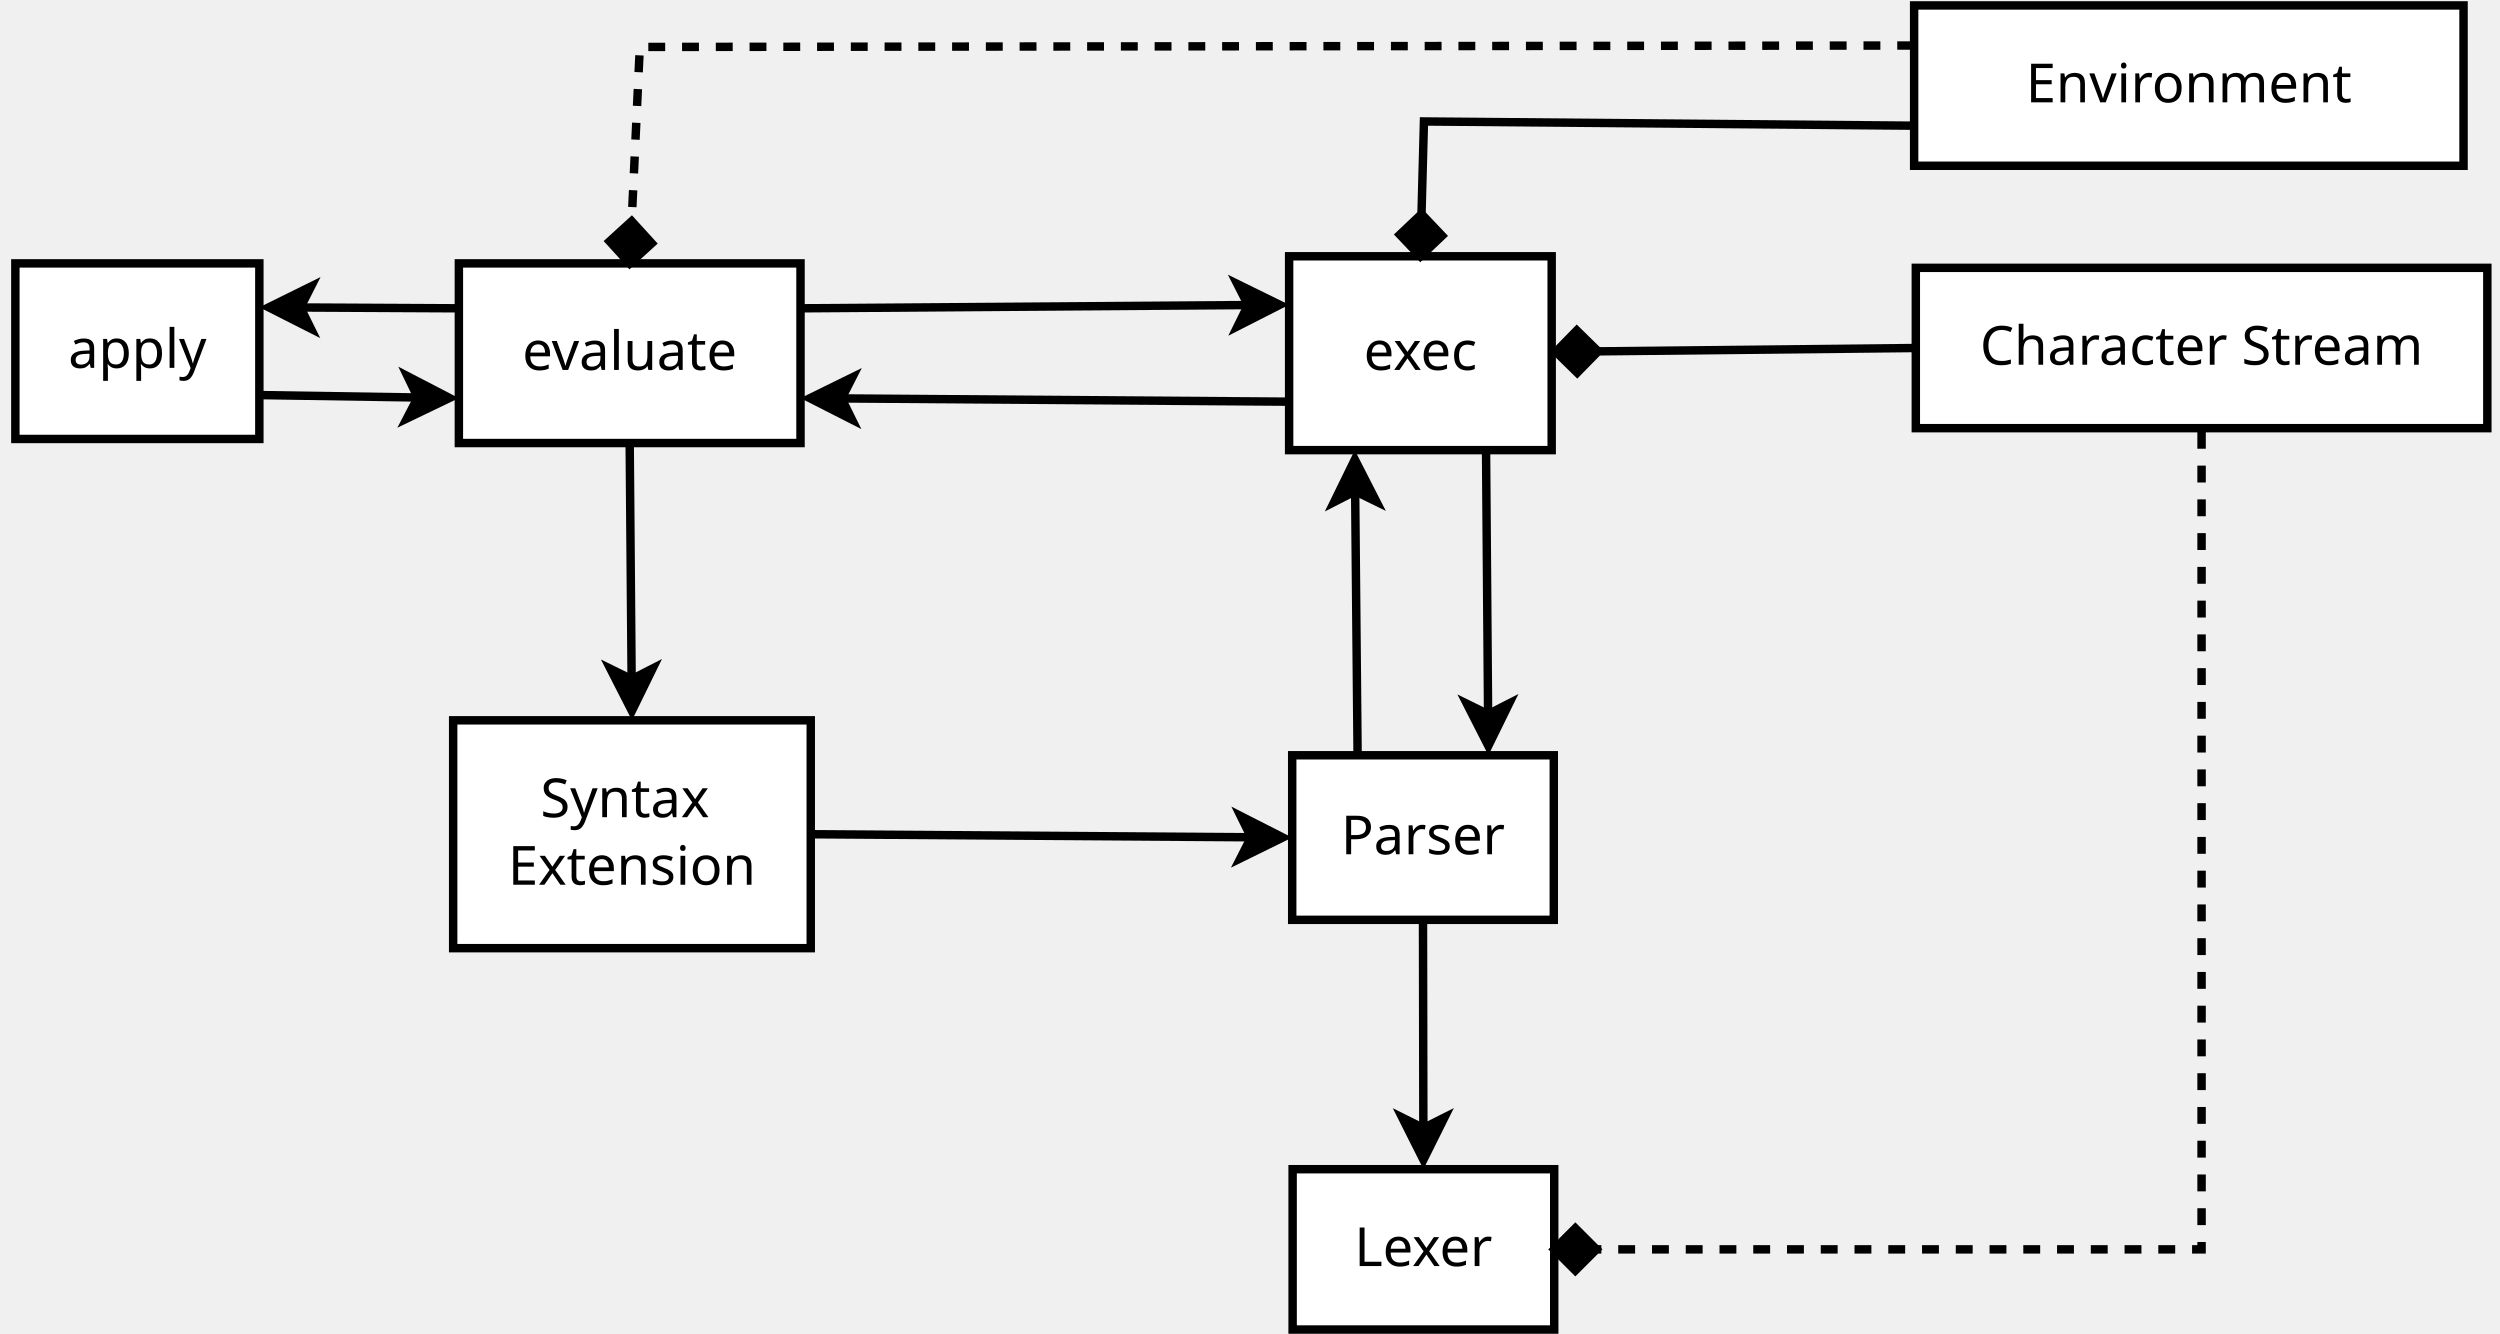
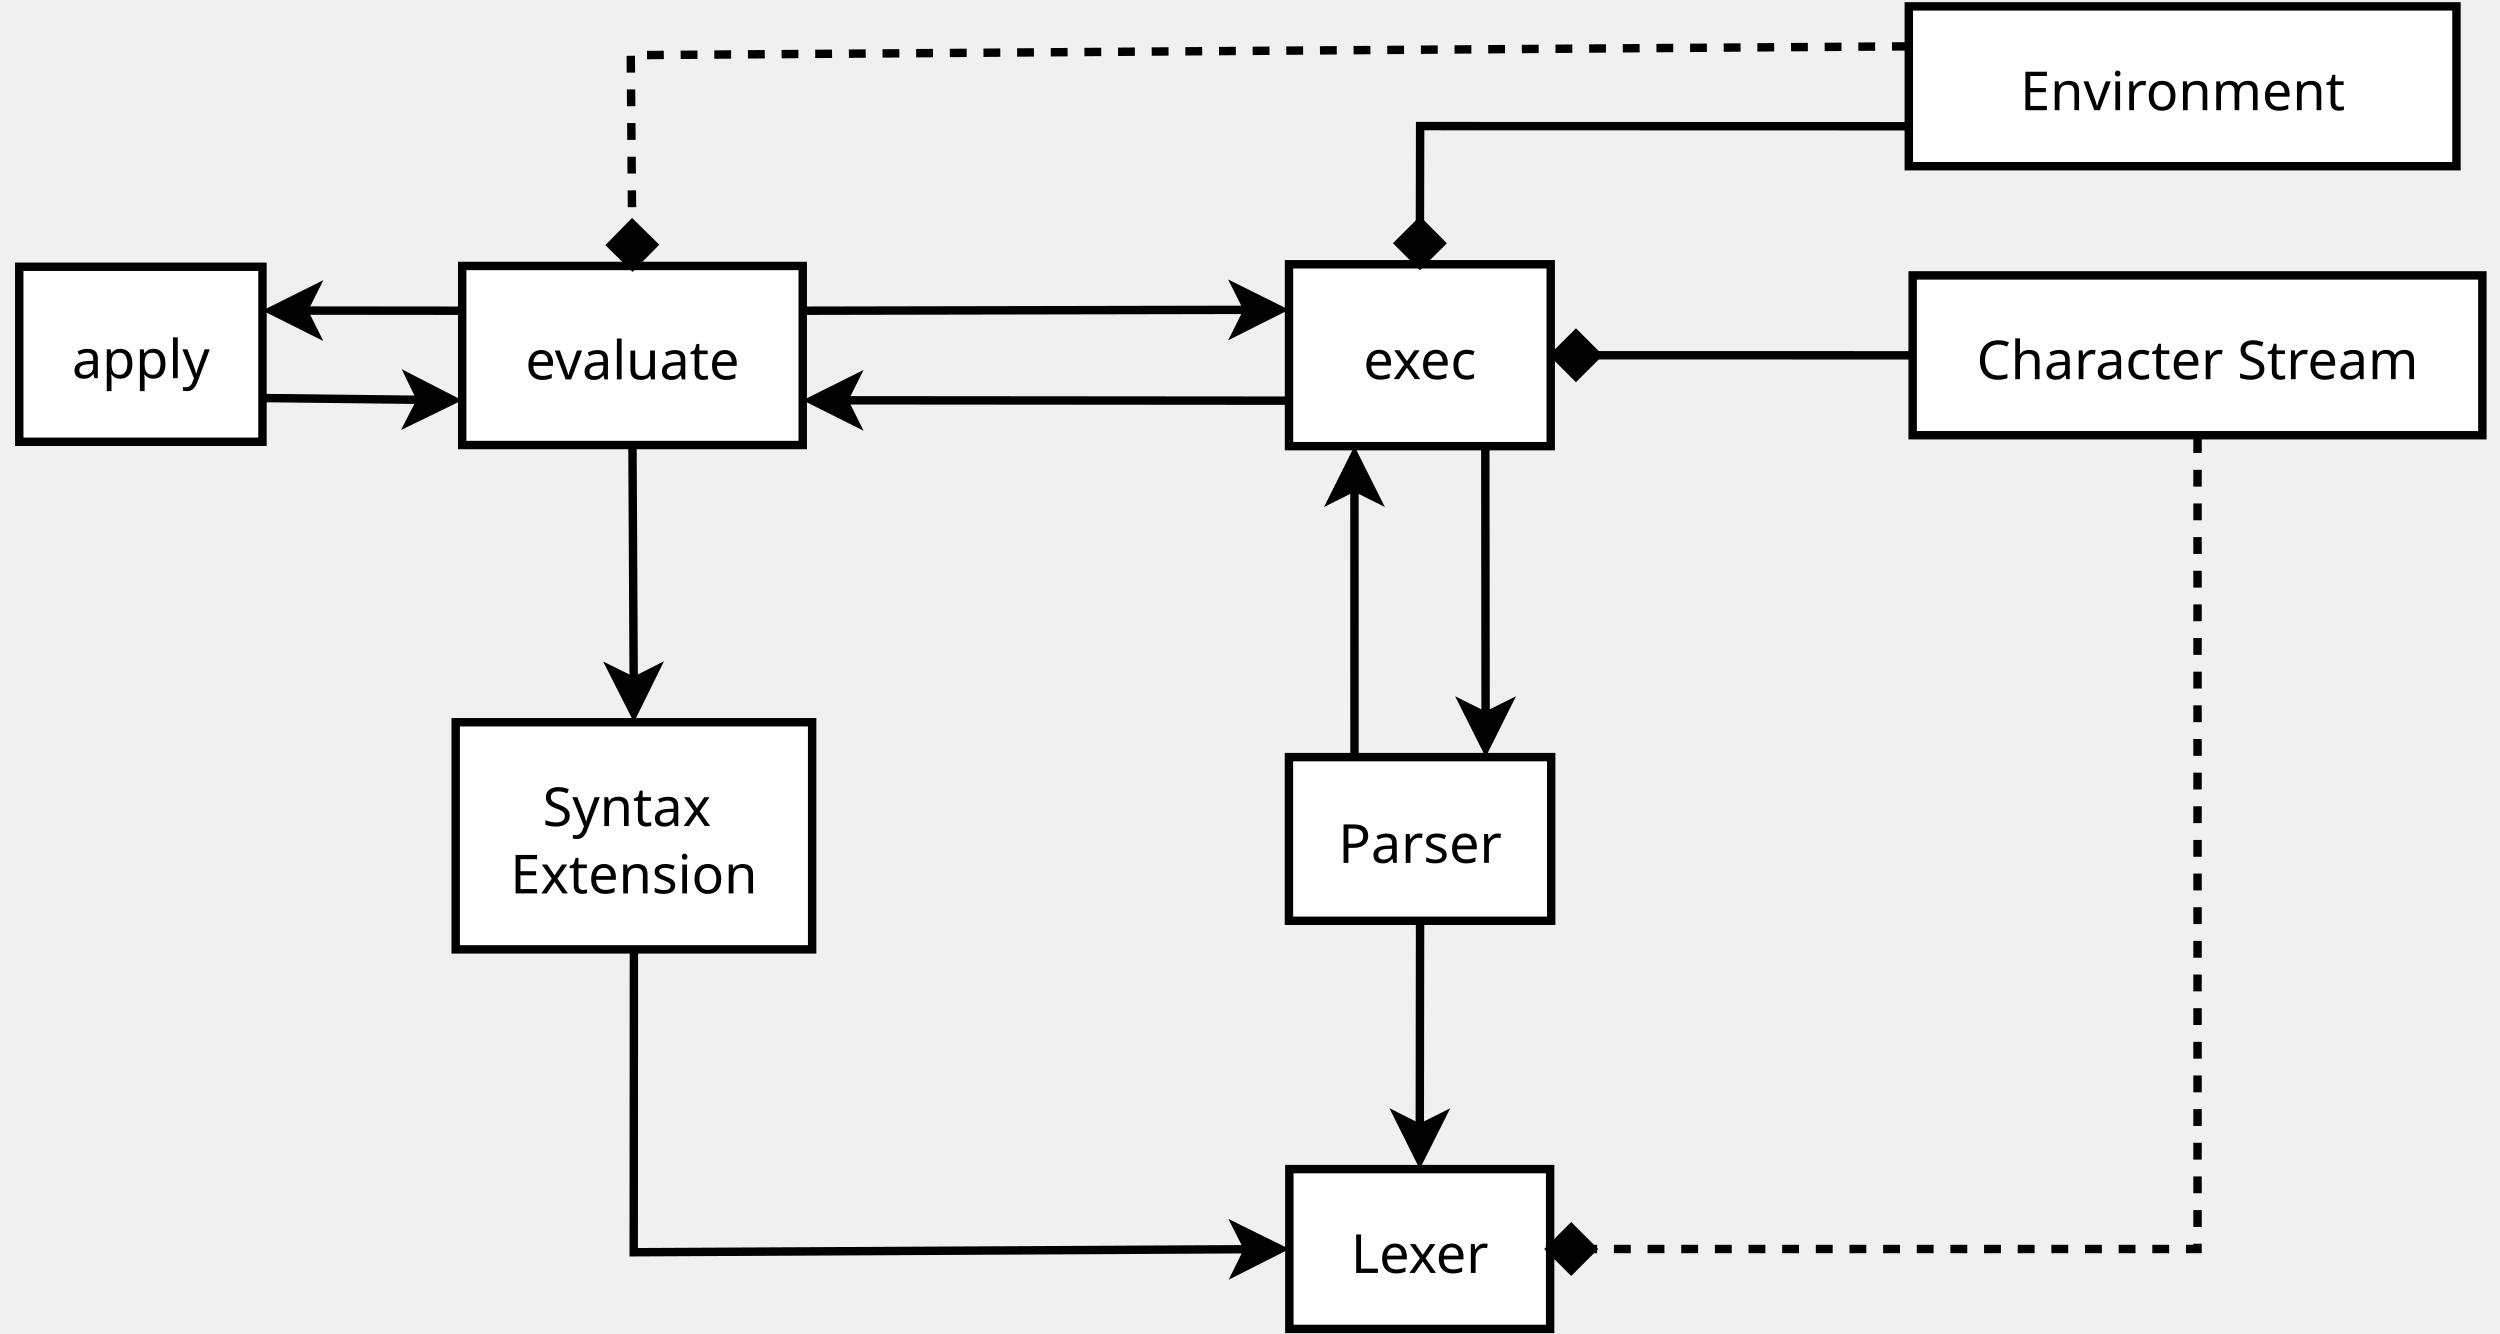
- <svg xmlns="http://www.w3.org/2000/svg" width="30cm" height="16cm" viewBox="-1 -3 588 316">
+ <svg xmlns="http://www.w3.org/2000/svg" width="30cm" height="16cm" viewBox="-1 -4 588 317">
  <g>
-     <rect style="fill: #ffffff" x="303" y="176" width="62" height="39" />
-     <rect style="fill: none; fill-opacity:0; stroke-width: 2; stroke: #000000" x="303" y="176" width="62" height="39" />
-     <text font-size="12.8" style="fill: #000000;text-anchor:middle;font-family:sans-serif;font-style:normal;font-weight:normal" x="334" y="199.462">
-       <tspan x="334" y="199.462">Parser</tspan>
+     <rect style="fill: #ffffff" x="302.257" y="176" width="62.352" height="38.917" />
+     <rect style="fill: none; fill-opacity:0; stroke-width: 2; stroke: #000000" x="302.257" y="176" width="62.352" height="38.917" />
+     <text font-size="12.8" style="fill: #000000;text-anchor:middle;font-family:sans-serif;font-style:normal;font-weight:normal" x="333.433" y="201.142">
+       <tspan x="333.433" y="201.142">Parser</tspan>
    </text>
  </g>
-   <text font-size="12.8" style="fill: #000000;text-anchor:start;font-family:sans-serif;font-style:normal;font-weight:normal" x="334" y="195.5">
-     <tspan x="334" y="195.5" />
+   <text font-size="12.8" style="fill: #000000;text-anchor:start;font-family:sans-serif;font-style:normal;font-weight:normal" x="333.433" y="195.458">
+     <tspan x="333.433" y="195.458" />
  </text>
  <text font-size="12.8" style="fill: #000000;text-anchor:start;font-family:sans-serif;font-style:normal;font-weight:normal" x="354.5" y="216.5">
    <tspan x="354.5" y="216.5" />
  </text>
  <text font-size="12.8" style="fill: #000000;text-anchor:start;font-family:sans-serif;font-style:normal;font-weight:normal" x="354.5" y="216.5">
    <tspan x="354.5" y="216.5" />
  </text>
  <text font-size="12.8" style="fill: #000000;text-anchor:start;font-family:sans-serif;font-style:normal;font-weight:normal" x="354.5" y="216.5">
    <tspan x="354.5" y="216.5" />
  </text>
  <text font-size="12.8" style="fill: #000000;text-anchor:start;font-family:sans-serif;font-style:normal;font-weight:normal" x="354.5" y="216.5">
    <tspan x="354.5" y="216.5" />
  </text>
  <text font-size="12.8" style="fill: #000000;text-anchor:start;font-family:sans-serif;font-style:normal;font-weight:normal" x="354.5" y="216.5">
    <tspan x="354.5" y="216.5" />
  </text>
  <g>
-     <rect style="fill: #ffffff" x="303.1" y="274.1" width="62" height="38" />
-     <rect style="fill: none; fill-opacity:0; stroke-width: 2; stroke: #000000" x="303.1" y="274.1" width="62" height="38" />
-     <text font-size="12.8" style="fill: #000000;text-anchor:middle;font-family:sans-serif;font-style:normal;font-weight:normal" x="334.1" y="297.062">
-       <tspan x="334.1" y="297.062">Lexer</tspan>
+     <rect style="fill: #ffffff" x="302.357" y="273.951" width="62" height="38" />
+     <rect style="fill: none; fill-opacity:0; stroke-width: 2; stroke: #000000" x="302.357" y="273.951" width="62" height="38" />
+     <text font-size="12.8" style="fill: #000000;text-anchor:middle;font-family:sans-serif;font-style:normal;font-weight:normal" x="333.357" y="298.635">
+       <tspan x="333.357" y="298.635">Lexer</tspan>
    </text>
  </g>
  <g>
-     <rect style="fill: #ffffff" x="450.798" y="60.477" width="135.45" height="38" />
-     <rect style="fill: none; fill-opacity:0; stroke-width: 2; stroke: #000000" x="450.798" y="60.477" width="135.45" height="38" />
-     <text font-size="12.8" style="fill: #000000;text-anchor:middle;font-family:sans-serif;font-style:normal;font-weight:normal" x="518.523" y="83.44">
-       <tspan x="518.523" y="83.44">Character Stream</tspan>
+     <rect style="fill: #ffffff" x="450.548" y="61.477" width="135.45" height="38" />
+     <rect style="fill: none; fill-opacity:0; stroke-width: 2; stroke: #000000" x="450.548" y="61.477" width="135.45" height="38" />
+     <text font-size="12.8" style="fill: #000000;text-anchor:middle;font-family:sans-serif;font-style:normal;font-weight:normal" x="518.273" y="86.161">
+       <tspan x="518.273" y="86.161">Character Stream</tspan>
    </text>
  </g>
  <g>
-     <rect style="fill: #ffffff" x="302.272" y="57.74" width="62.226" height="45.941" />
-     <rect style="fill: none; fill-opacity:0; stroke-width: 2; stroke: #000000" x="302.272" y="57.74" width="62.226" height="45.941" />
-     <text font-size="12.8" style="fill: #000000;text-anchor:middle;font-family:sans-serif;font-style:normal;font-weight:normal" x="333.385" y="84.673">
-       <tspan x="333.385" y="84.673">exec</tspan>
+     <rect style="fill: #ffffff" x="302.272" y="58.831" width="62.226" height="43.241" />
+     <rect style="fill: none; fill-opacity:0; stroke-width: 2; stroke: #000000" x="302.272" y="58.831" width="62.226" height="43.241" />
+     <text font-size="12.8" style="fill: #000000;text-anchor:middle;font-family:sans-serif;font-style:normal;font-weight:normal" x="333.385" y="86.135">
+       <tspan x="333.385" y="86.135">exec</tspan>
    </text>
  </g>
  <g>
-     <rect style="fill: #ffffff" x="105.502" y="59.422" width="80.969" height="42.578" />
-     <rect style="fill: none; fill-opacity:0; stroke-width: 2; stroke: #000000" x="105.502" y="59.422" width="80.969" height="42.578" />
-     <text font-size="12.8" style="fill: #000000;text-anchor:middle;font-family:sans-serif;font-style:normal;font-weight:normal" x="145.987" y="84.673">
-       <tspan x="145.987" y="84.673">evaluate</tspan>
+     <rect style="fill: #ffffff" x="105.695" y="59.229" width="80.969" height="42.578" />
+     <rect style="fill: none; fill-opacity:0; stroke-width: 2; stroke: #000000" x="105.695" y="59.229" width="80.969" height="42.578" />
+     <text font-size="12.8" style="fill: #000000;text-anchor:middle;font-family:sans-serif;font-style:normal;font-weight:normal" x="146.179" y="86.201">
+       <tspan x="146.179" y="86.201">evaluate</tspan>
    </text>
  </g>
  <g>
-     <line style="fill: none; fill-opacity:0; stroke-width: 2; stroke: #000000" x1="372.668" y1="80.298" x2="450.798" y2="79.477" />
-     <polygon style="fill: #000000" points="365.497,80.374 370.444,75.321 375.497,80.269 370.549,85.321 " />
-     <polygon style="fill: none; fill-opacity:0; stroke-width: 2; stroke: #000000" points="365.497,80.374 370.444,75.321 375.497,80.269 370.549,85.321 " />
+     <line style="fill: none; fill-opacity:0; stroke-width: 2; stroke: #000000" x1="372.665" y1="80.46" x2="450.548" y2="80.477" />
+     <polygon style="fill: #000000" points="365.493,80.459 370.494,75.46 375.493,80.461 370.492,85.46 " />
+     <polygon style="fill: none; fill-opacity:0; stroke-width: 2; stroke: #000000" points="365.493,80.459 370.494,75.46 375.493,80.461 370.492,85.46 " />
  </g>
  <g>
-     <line style="fill: none; fill-opacity:0; stroke-width: 2; stroke: #000000" x1="348.941" y1="103.682" x2="349.425" y2="166.264" />
-     <polygon style="fill: #000000" points="349.483,173.764 344.406,163.803 349.425,166.264 354.405,163.726 " />
-     <polygon style="fill: none; fill-opacity:0; stroke-width: 2; stroke: #000000" points="349.483,173.764 344.406,163.803 349.425,166.264 354.405,163.726 " />
+     <line style="fill: none; fill-opacity:0; stroke-width: 2; stroke: #000000" x1="348.942" y1="102.072" x2="349.011" y2="166.264" />
+     <polygon style="fill: #000000" points="349.019,173.764 344.008,163.769 349.011,166.264 354.008,163.759 " />
+     <polygon style="fill: none; fill-opacity:0; stroke-width: 2; stroke: #000000" points="349.019,173.764 344.008,163.769 349.011,166.264 354.008,163.759 " />
  </g>
  <g>
-     <line style="fill: none; fill-opacity:0; stroke-width: 2; stroke: #000000" x1="334" y1="215" x2="334.084" y2="264.364" />
-     <polygon style="fill: #000000" points="334.096,271.864 329.079,261.872 334.084,264.364 339.079,261.855 " />
-     <polygon style="fill: none; fill-opacity:0; stroke-width: 2; stroke: #000000" points="334.096,271.864 329.079,261.872 334.084,264.364 339.079,261.855 " />
+     <line style="fill: none; fill-opacity:0; stroke-width: 2; stroke: #000000" x1="333.433" y1="214.917" x2="333.369" y2="264.215" />
+     <polygon style="fill: #000000" points="333.36,271.715 328.373,261.709 333.369,264.215 338.373,261.722 " />
+     <polygon style="fill: none; fill-opacity:0; stroke-width: 2; stroke: #000000" points="333.36,271.715 328.373,261.709 333.369,264.215 338.373,261.722 " />
  </g>
  <g>
-     <line style="fill: none; fill-opacity:0; stroke-width: 2; stroke: #000000" x1="318.5" y1="176" x2="317.919" y2="113.417" />
-     <polygon style="fill: #000000" points="317.849,105.918 322.942,115.871 317.919,113.417 312.942,115.964 " />
-     <polygon style="fill: none; fill-opacity:0; stroke-width: 2; stroke: #000000" points="317.849,105.918 322.942,115.871 317.919,113.417 312.942,115.964 " />
+     <line style="fill: none; fill-opacity:0; stroke-width: 2; stroke: #000000" x1="317.845" y1="176" x2="317.831" y2="111.808" />
+     <polygon style="fill: #000000" points="317.829,104.308 322.831,114.307 317.831,111.808 312.831,114.309 " />
+     <polygon style="fill: none; fill-opacity:0; stroke-width: 2; stroke: #000000" points="317.829,104.308 322.831,114.307 317.831,111.808 312.831,114.309 " />
  </g>
  <g>
-     <line style="fill: none; fill-opacity:0; stroke-width: 2; stroke: #000000" x1="302.272" y1="92.196" x2="196.207" y2="91.426" />
-     <polygon style="fill: #000000" points="188.707,91.372 198.743,86.445 196.207,91.426 198.671,96.444 " />
-     <polygon style="fill: none; fill-opacity:0; stroke-width: 2; stroke: #000000" points="188.707,91.372 198.743,86.445 196.207,91.426 198.671,96.444 " />
+     <line style="fill: none; fill-opacity:0; stroke-width: 2; stroke: #000000" x1="302.272" y1="91.262" x2="196.4" y2="91.171" />
+     <polygon style="fill: #000000" points="188.9,91.165 198.904,86.173 196.4,91.171 198.896,96.173 " />
+     <polygon style="fill: none; fill-opacity:0; stroke-width: 2; stroke: #000000" points="188.9,91.165 198.904,86.173 196.4,91.171 198.896,96.173 " />
  </g>
  <g>
-     <polyline style="fill: none; fill-opacity:0; stroke-width: 2; stroke-dasharray: 4; stroke: #000000" points="372.272,293.1 518.523,293.1 518.523,98.477 " />
-     <polygon style="fill: #000000" points="365.1,293.1 370.1,288.1 375.1,293.1 370.1,298.1 " />
-     <polygon style="fill: none; fill-opacity:0; stroke-width: 2; stroke: #000000" points="365.1,293.1 370.1,288.1 375.1,293.1 370.1,298.1 " />
+     <polyline style="fill: none; fill-opacity:0; stroke-width: 2; stroke-dasharray: 4; stroke: #000000" points="371.528,292.951 518.273,292.951 518.273,99.477 " />
+     <polygon style="fill: #000000" points="364.357,292.951 369.357,287.951 374.357,292.951 369.357,297.951 " />
+     <polygon style="fill: none; fill-opacity:0; stroke-width: 2; stroke: #000000" points="364.357,292.951 369.357,287.951 374.357,292.951 369.357,297.951 " />
  </g>
  <g>
    <rect style="fill: #ffffff" x="104.149" y="167.716" width="84.75" height="54" />
    <rect style="fill: none; fill-opacity:0; stroke-width: 2; stroke: #000000" x="104.149" y="167.716" width="84.75" height="54" />
-     <text font-size="12.8" style="fill: #000000;text-anchor:middle;font-family:sans-serif;font-style:normal;font-weight:normal" x="146.524" y="190.678">
-       <tspan x="146.524" y="190.678">Syntax</tspan>
-       <tspan x="146.524" y="206.678">Extension</tspan>
+     <text font-size="12.8" style="fill: #000000;text-anchor:middle;font-family:sans-serif;font-style:normal;font-weight:normal" x="146.524" y="192.399">
+       <tspan x="146.524" y="192.399">Syntax</tspan>
+       <tspan x="146.524" y="208.399">Extension</tspan>
    </text>
  </g>
  <g>
-     <line style="fill: none; fill-opacity:0; stroke-width: 2; stroke: #000000" x1="145.987" y1="102" x2="146.445" y2="157.98" />
-     <polygon style="fill: #000000" points="146.506,165.48 141.424,155.521 146.445,157.98 151.424,155.439 " />
-     <polygon style="fill: none; fill-opacity:0; stroke-width: 2; stroke: #000000" points="146.506,165.48 141.424,155.521 146.445,157.98 151.424,155.439 " />
+     <line style="fill: none; fill-opacity:0; stroke-width: 2; stroke: #000000" x1="146.179" y1="101.807" x2="146.473" y2="157.98" />
+     <polygon style="fill: #000000" points="146.513,165.48 141.46,155.506 146.473,157.98 151.46,155.454 " />
+     <polygon style="fill: none; fill-opacity:0; stroke-width: 2; stroke: #000000" points="146.513,165.48 141.46,155.506 146.473,157.98 151.46,155.454 " />
  </g>
  <g>
-     <line style="fill: none; fill-opacity:0; stroke-width: 2; stroke: #000000" x1="188.899" y1="194.716" x2="293.264" y2="195.433" />
-     <polygon style="fill: #000000" points="300.764,195.485 290.73,200.416 293.264,195.433 290.799,190.416 " />
-     <polygon style="fill: none; fill-opacity:0; stroke-width: 2; stroke: #000000" points="300.764,195.485 290.73,200.416 293.264,195.433 290.799,190.416 " />
-   </g>
-   <g>
-     <rect style="fill: #ffffff" x="450.398" y="-1.713" width="130.21" height="38" />
-     <rect style="fill: none; fill-opacity:0; stroke-width: 2; stroke: #000000" x="450.398" y="-1.713" width="130.21" height="38" />
-     <text font-size="12.8" style="fill: #000000;text-anchor:middle;font-family:sans-serif;font-style:normal;font-weight:normal" x="515.503" y="21.249">
-       <tspan x="515.503" y="21.249">Environment</tspan>
+     <rect style="fill: #ffffff" x="449.627" y="-2.484" width="130.21" height="38" />
+     <rect style="fill: none; fill-opacity:0; stroke-width: 2; stroke: #000000" x="449.627" y="-2.484" width="130.21" height="38" />
+     <text font-size="12.8" style="fill: #000000;text-anchor:middle;font-family:sans-serif;font-style:normal;font-weight:normal" x="514.732" y="22.199">
+       <tspan x="514.732" y="22.199">Environment</tspan>
    </text>
  </g>
  <g>
-     <polyline style="fill: none; fill-opacity:0; stroke-width: 2; stroke: #000000" points="450.398,26.787 334.226,25.786 333.573,50.571 " />
-     <polygon style="fill: #000000" points="333.385,57.74 328.518,52.611 333.648,47.744 338.515,52.874 " />
-     <polygon style="fill: none; fill-opacity:0; stroke-width: 2; stroke: #000000" points="333.385,57.74 328.518,52.611 333.648,47.744 338.515,52.874 " />
+     <polyline style="fill: none; fill-opacity:0; stroke-width: 2; stroke: #000000" points="449.627,26.016 333.448,25.977 333.399,51.659 " />
+     <polygon style="fill: #000000" points="333.385,58.831 328.395,53.821 333.404,48.831 338.395,53.84 " />
+     <polygon style="fill: none; fill-opacity:0; stroke-width: 2; stroke: #000000" points="333.385,58.831 328.395,53.821 333.404,48.831 338.395,53.84 " />
  </g>
  <g>
-     <polyline style="fill: none; fill-opacity:0; stroke-width: 2; stroke-dasharray: 4; stroke: #000000" points="450.398,7.787 148.388,8.128 146.322,52.258 " />
-     <polygon style="fill: #000000" points="145.987,59.422 141.226,54.194 146.454,49.433 151.215,54.661 " />
-     <polygon style="fill: none; fill-opacity:0; stroke-width: 2; stroke: #000000" points="145.987,59.422 141.226,54.194 146.454,49.433 151.215,54.661 " />
+     <polyline style="fill: none; fill-opacity:0; stroke-width: 2; stroke-dasharray: 4; stroke: #000000" points="449.627,7.016 145.778,9.115 146.122,52.058 " />
+     <polygon style="fill: #000000" points="146.179,59.229 141.139,54.27 146.099,49.23 151.139,54.19 " />
+     <polygon style="fill: none; fill-opacity:0; stroke-width: 2; stroke: #000000" points="146.179,59.229 141.139,54.27 146.099,49.23 151.139,54.19 " />
  </g>
  <g>
    <rect style="fill: #ffffff" x="0.39" y="59.422" width="57.825" height="41.613" />
    <rect style="fill: none; fill-opacity:0; stroke-width: 2; stroke: #000000" x="0.39" y="59.422" width="57.825" height="41.613" />
-     <text font-size="12.8" style="fill: #000000;text-anchor:middle;font-family:sans-serif;font-style:normal;font-weight:normal" x="29.302" y="84.191">
-       <tspan x="29.302" y="84.191">apply</tspan>
+     <text font-size="12.8" style="fill: #000000;text-anchor:middle;font-family:sans-serif;font-style:normal;font-weight:normal" x="29.302" y="85.912">
+       <tspan x="29.302" y="85.912">apply</tspan>
    </text>
  </g>
  <g>
-     <line style="fill: none; fill-opacity:0; stroke-width: 2; stroke: #000000" x1="105.502" y1="70.067" x2="67.951" y2="69.875" />
-     <polygon style="fill: #000000" points="60.451,69.837 70.476,64.888 67.951,69.875 70.425,74.888 " />
-     <polygon style="fill: none; fill-opacity:0; stroke-width: 2; stroke: #000000" points="60.451,69.837 70.476,64.888 67.951,69.875 70.425,74.888 " />
+     <line style="fill: none; fill-opacity:0; stroke-width: 2; stroke: #000000" x1="105.695" y1="69.874" x2="67.951" y2="69.835" />
+     <polygon style="fill: #000000" points="60.451,69.828 70.456,64.838 67.951,69.835 70.446,74.838 " />
+     <polygon style="fill: none; fill-opacity:0; stroke-width: 2; stroke: #000000" points="60.451,69.828 70.456,64.838 67.951,69.835 70.446,74.838 " />
  </g>
  <g>
-     <line style="fill: none; fill-opacity:0; stroke-width: 2; stroke: #000000" x1="58.215" y1="90.632" x2="95.767" y2="91.207" />
-     <polygon style="fill: #000000" points="103.266,91.321 93.191,96.168 95.767,91.207 93.344,86.169 " />
-     <polygon style="fill: none; fill-opacity:0; stroke-width: 2; stroke: #000000" points="103.266,91.321 93.191,96.168 95.767,91.207 93.344,86.169 " />
+     <line style="fill: none; fill-opacity:0; stroke-width: 2; stroke: #000000" x1="58.215" y1="90.632" x2="95.959" y2="91.054" />
+     <polygon style="fill: #000000" points="103.459,91.138 93.404,96.026 95.959,91.054 93.515,86.026 " />
+     <polygon style="fill: none; fill-opacity:0; stroke-width: 2; stroke: #000000" points="103.459,91.138 93.404,96.026 95.959,91.054 93.515,86.026 " />
  </g>
  <g>
-     <line style="fill: none; fill-opacity:0; stroke-width: 2; stroke: #000000" x1="186.471" y1="70.067" x2="292.536" y2="69.296" />
-     <polygon style="fill: #000000" points="300.036,69.242 290.072,74.314 292.536,69.296 290,64.315 " />
-     <polygon style="fill: none; fill-opacity:0; stroke-width: 2; stroke: #000000" points="300.036,69.242 290.072,74.314 292.536,69.296 290,64.315 " />
+     <line style="fill: none; fill-opacity:0; stroke-width: 2; stroke: #000000" x1="186.664" y1="69.874" x2="292.536" y2="69.661" />
+     <polygon style="fill: #000000" points="300.036,69.646 290.046,74.666 292.536,69.661 290.026,64.666 " />
+     <polygon style="fill: none; fill-opacity:0; stroke-width: 2; stroke: #000000" points="300.036,69.646 290.046,74.666 292.536,69.661 290.026,64.666 " />
+   </g>
+   <g>
+     <polyline style="fill: none; fill-opacity:0; stroke-width: 2; stroke: #000000" points="146.524,221.716 146.481,293.721 292.621,292.999 " />
+     <polygon style="fill: #000000" points="300.121,292.962 290.146,298.012 292.621,292.999 290.096,288.012 " />
+     <polygon style="fill: none; fill-opacity:0; stroke-width: 2; stroke: #000000" points="300.121,292.962 290.146,298.012 292.621,292.999 290.096,288.012 " />
  </g>
</svg>
